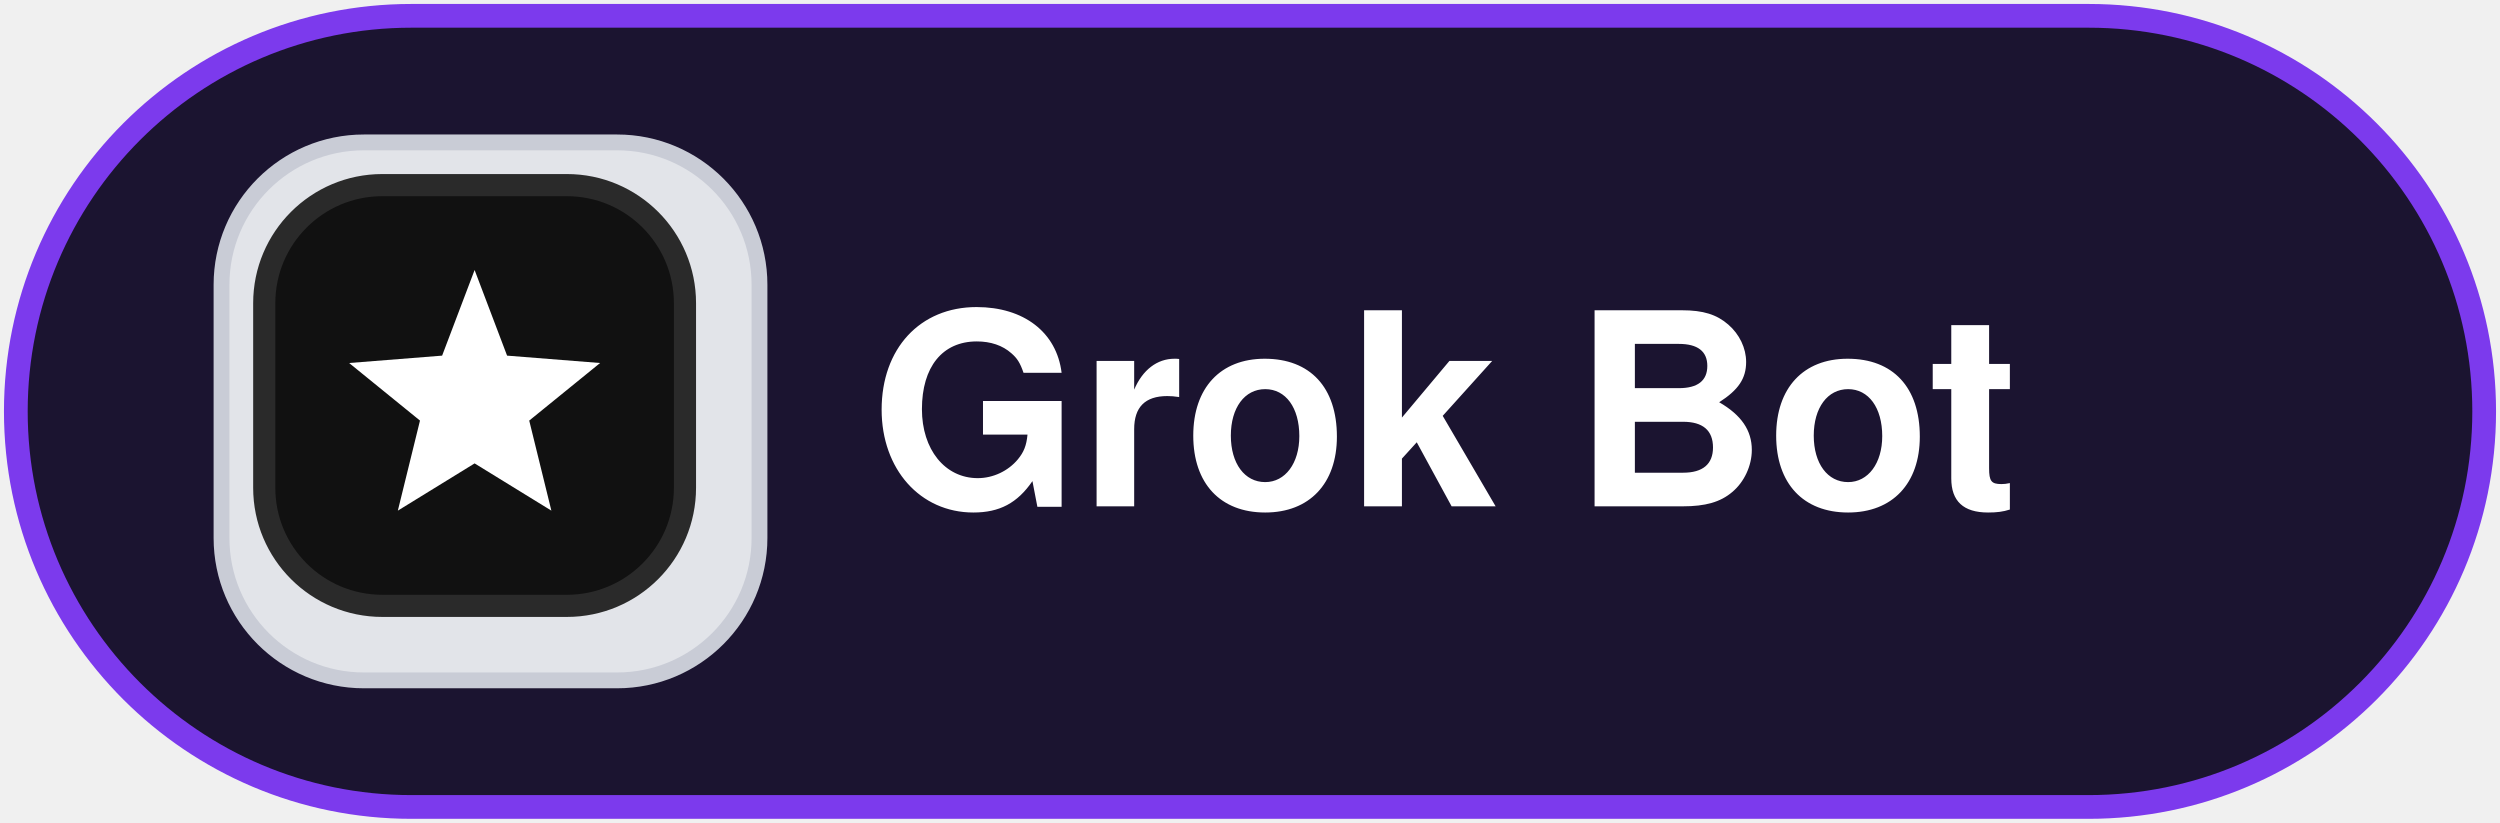
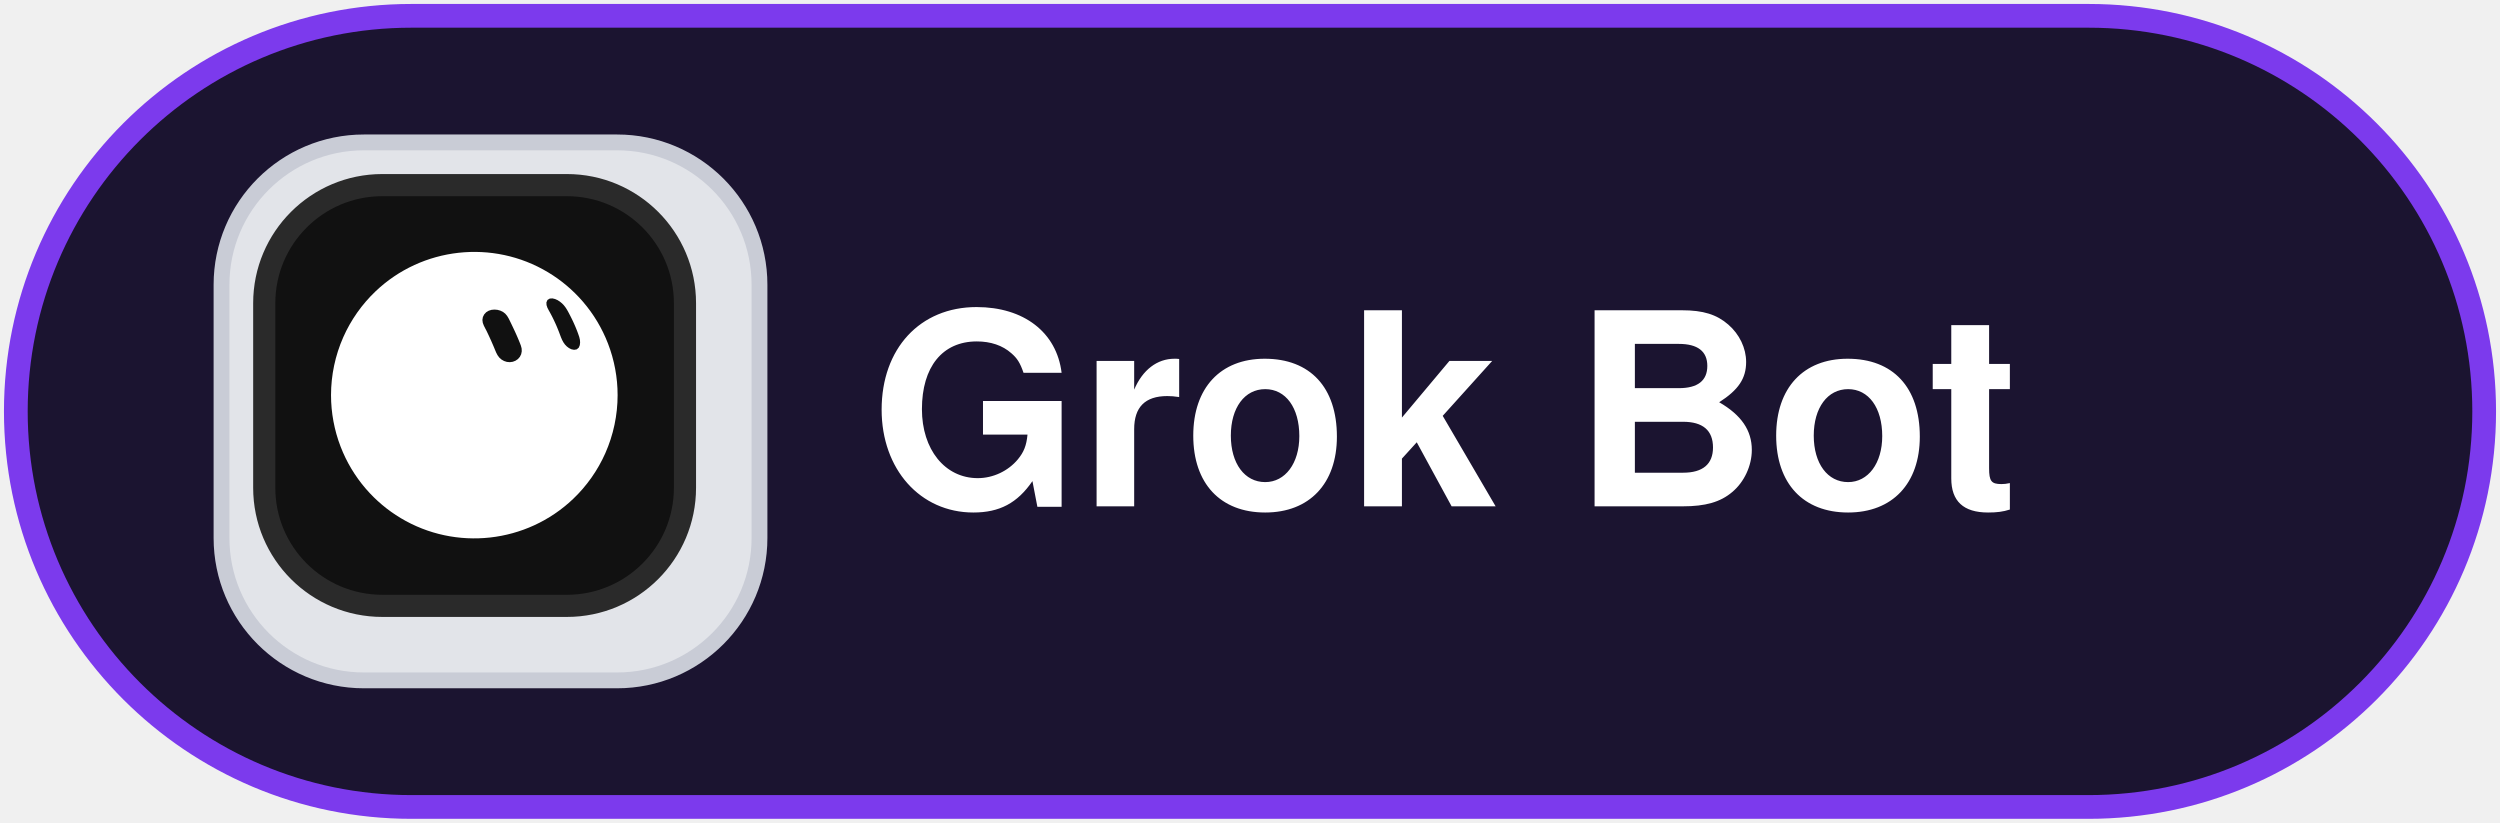
<svg xmlns="http://www.w3.org/2000/svg" width="158" height="52" viewBox="0 0 158 52" role="img" aria-label="Works with Grok Bot">
  <rect x="1" y="1" width="156" height="50" rx="25" fill="#1b1430" stroke="#7c3aed" stroke-width="1.5" />
  <rect x="14" y="9" width="34" height="34" rx="9" fill="#e2e4e9" stroke="#c9ccd6" stroke-width="1" />
  <g transform="translate(16,11) scale(0.933)">
    <rect x="0.75" y="0.75" width="28.5" height="28.5" rx="8" fill="#111111" stroke="#2a2a2a" stroke-width="1.5" />
-     <path d="M15 6.5 17.2 12.3l6.3.5-4.8 3.9 1.5 6.1L15 19.6l-5.2 3.2 1.5-6.1-4.8-3.9 6.3-.5L15 6.5Z" fill="#fff" />
+     <svg x="4" y="4" width="22" height="22" viewBox="-15 -15 259 259" fill="none">
+       <mask id="pq-grok-bot-eyes-pill" maskUnits="userSpaceOnUse" x="-15" y="-15" width="259" height="259">
+         <rect x="-15" y="-15" width="259" height="259" fill="white" />
+         <path d="M130.36 45.98L132.71 46.19L134.98 46.81L137.11 47.83L138.97 49.28L140.47 51.09L141.68 53.12L142.73 55.23L143.76 57.36L144.78 59.49L145.79 61.62L146.79 63.76L147.76 65.91L148.71 68.07L149.63 70.25L150.52 72.43L151.37 74.63L151.99 76.91L152.10 79.26L151.64 81.57L150.59 83.68L149.04 85.45L147.10 86.78L144.90 87.62L142.56 87.93L140.22 87.71L137.98 86.99L135.93 85.82L134.17 84.24L132.78 82.34L131.69 80.25L130.77 78.08L129.87 75.89L128.94 73.72L128.00 71.56L127.03 69.40L126.05 67.26L125.05 65.12L124.03 62.99L122.93 60.90L121.87 58.79L121.03 56.59L120.72 54.26L121.10 51.93L122.15 49.83L123.75 48.10L125.76 46.89L128.01 46.19Z" fill="black" />
+         <path d="M176.61 37.08L178.72 37.59L180.70 38.48L182.52 39.65L184.20 41.03L185.71 42.59L187.03 44.31L188.20 46.14L189.26 48.03L190.27 49.96L191.26 51.89L192.23 53.84L193.16 55.80L194.05 57.78L194.92 59.77L195.74 61.78L196.53 63.80L197.27 65.84L197.97 67.90L198.47 70.01L198.63 72.18L198.40 74.33L197.58 76.33L195.95 77.72L193.83 78.08L191.71 77.65L189.76 76.69L188.03 75.38L186.53 73.82L185.28 72.05L184.25 70.13L183.40 68.14L182.63 66.11L181.87 64.07L181.07 62.05L180.25 60.04L179.39 58.05L178.49 56.07L177.57 54.10L176.61 52.15L175.62 50.22L174.59 48.31L173.53 46.41L172.54 44.48L171.86 42.42L171.76 40.26L172.62 38.30L174.45 37.19Z" fill="black" />
+       </mask>
+       <path d="M228.541 114.228C228.541 130.133 225.184 145.994 218.738 160.534C212.674 174.217 203.904 186.669 193.065 196.988C155.933 232.34 99.497 238.596 55.526 212.24C45.097 205.99 35.685 198.072 27.745 188.866C19.193 178.953 12.369 167.569 7.658 155.351C2.607 142.264 0 128.257 0 114.228C0 98.322 3.358 82.461 9.803 67.921C15.867 54.238 24.638 41.786 35.477 31.467C72.608 -3.885 129.044 -10.141 173.016 16.215C183.444 22.465 192.856 30.383 200.796 39.59C209.349 49.502 216.173 60.886 220.883 73.104C225.934 86.191 228.541 100.198 228.541 114.228Z" fill="#fff" mask="url(#pq-grok-bot-eyes-pill)" />
+     </svg>
  </g>
  <text x="55" y="32" font-family="'Segoe UI',Helvetica,Arial,sans-serif" font-size="17" font-weight="700" fill="#ffffff">Grok Bot</text>
</svg>
